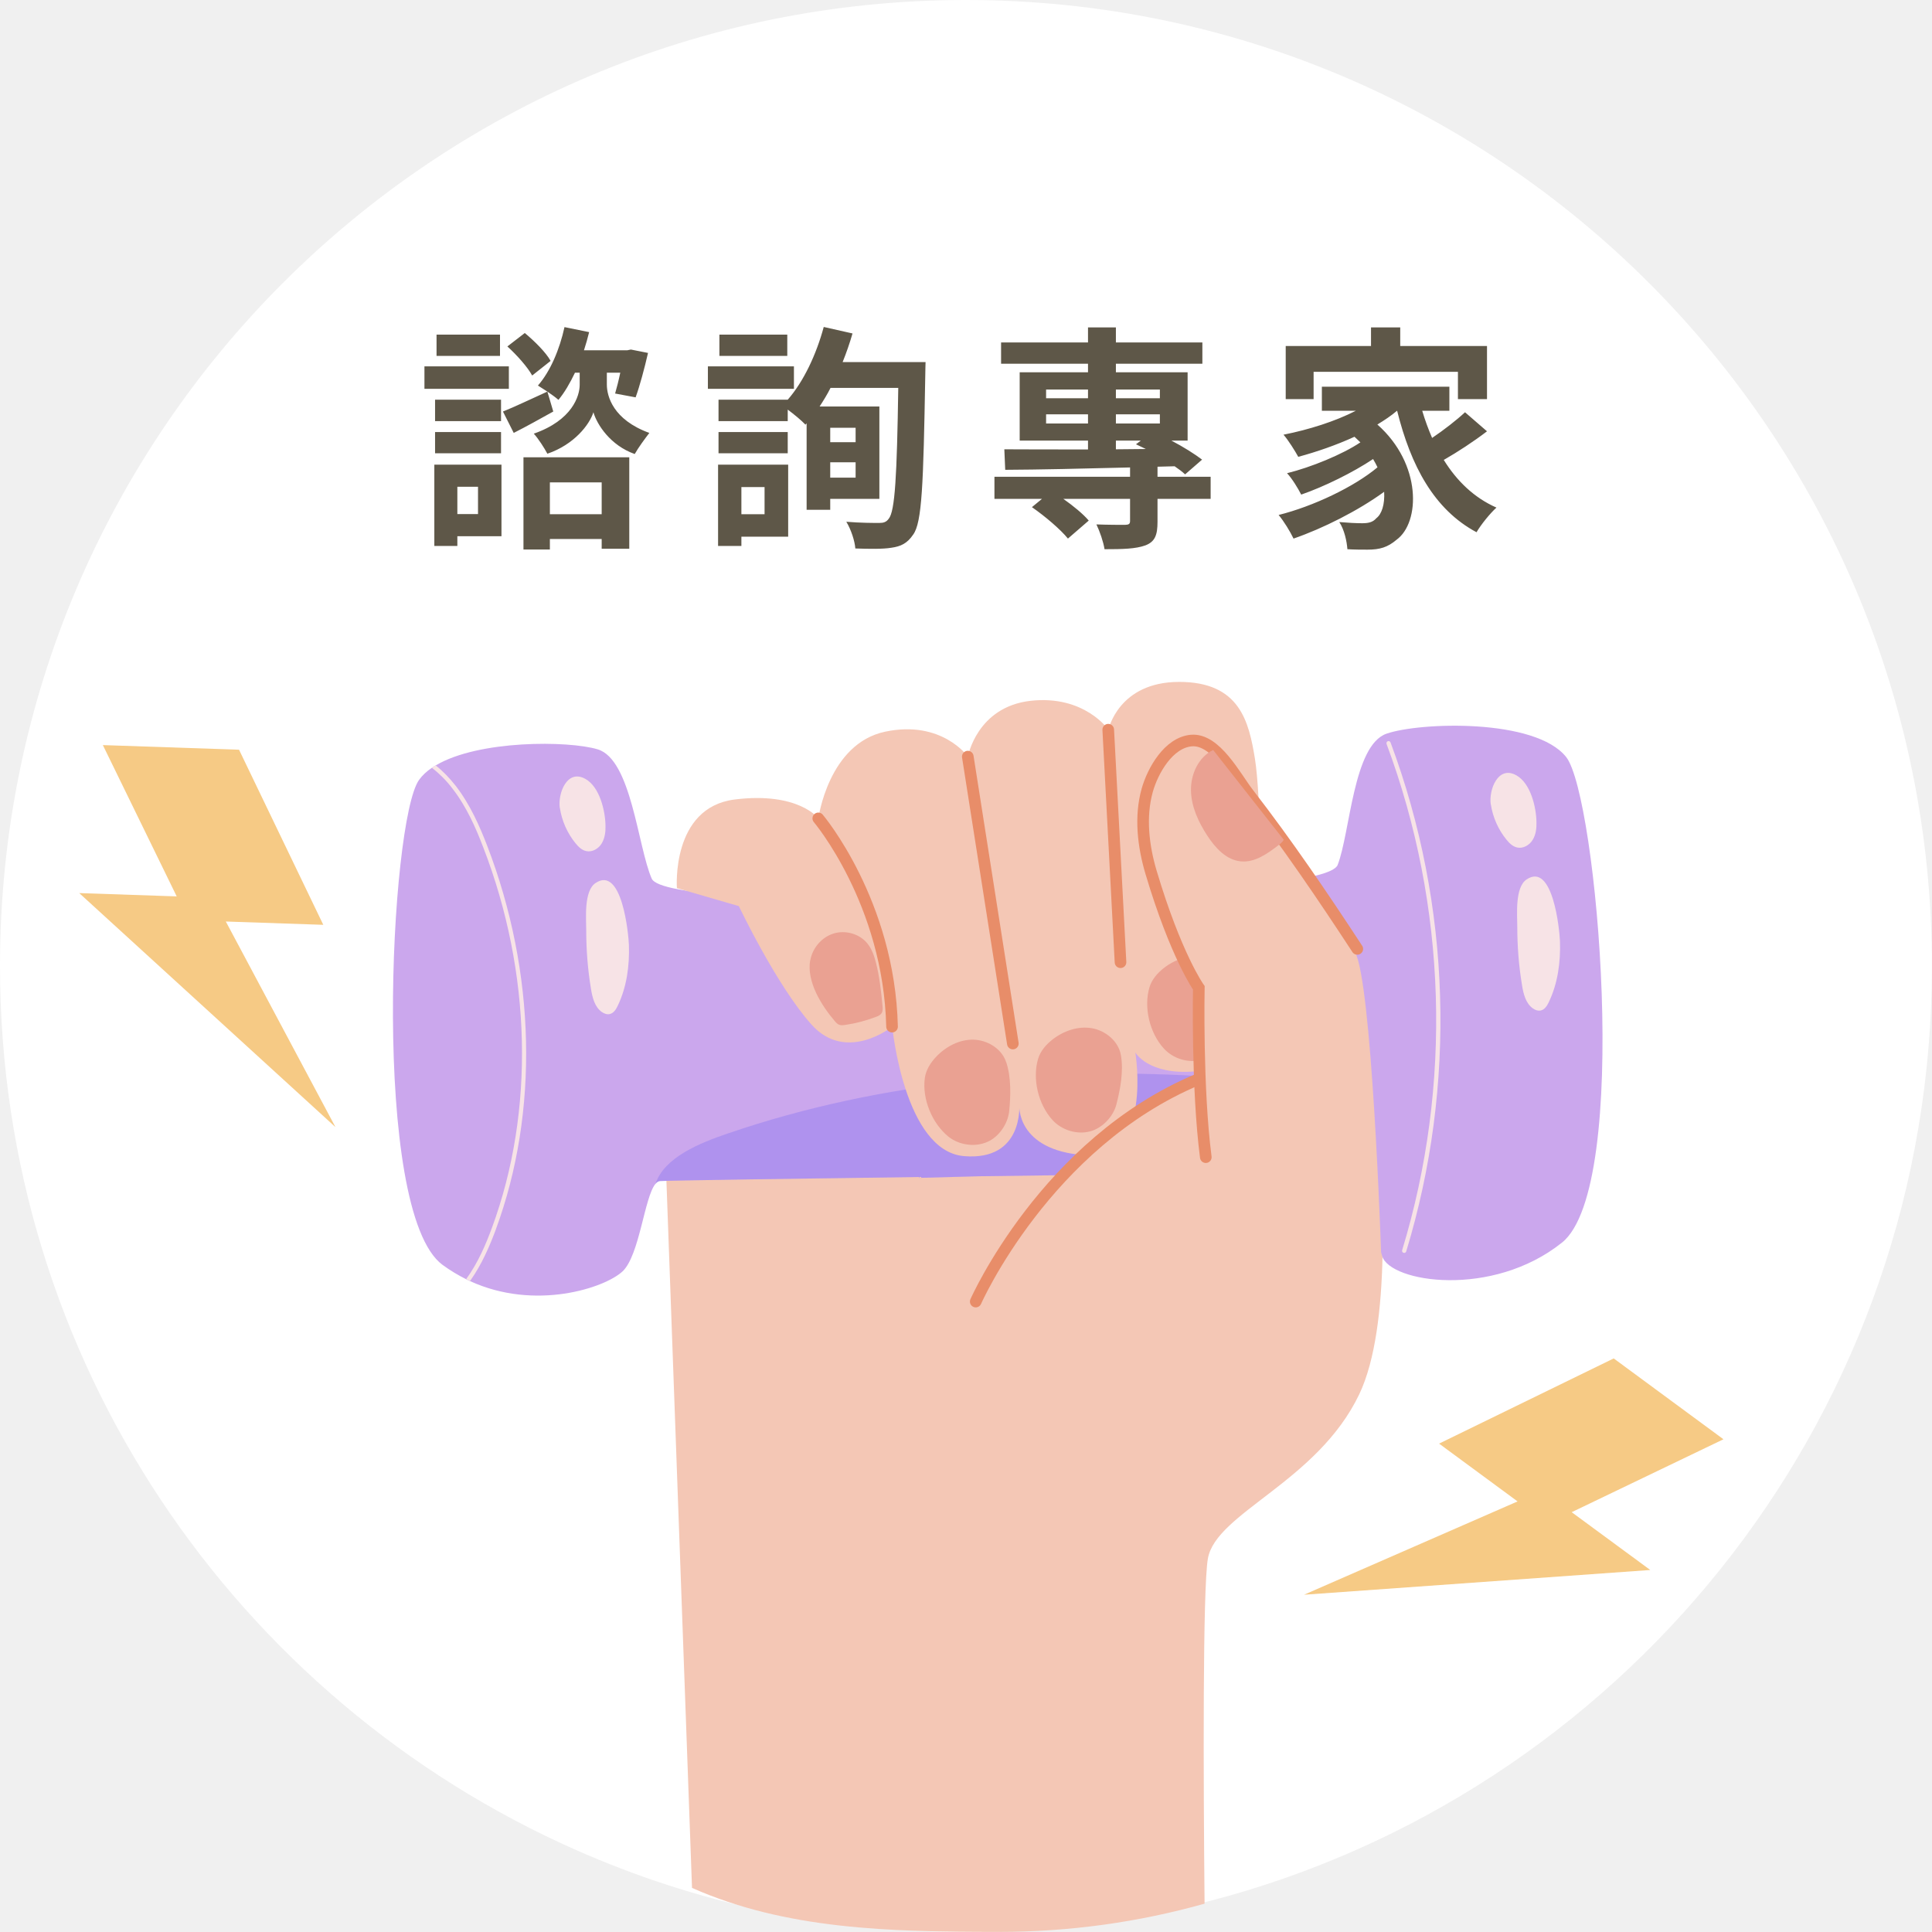
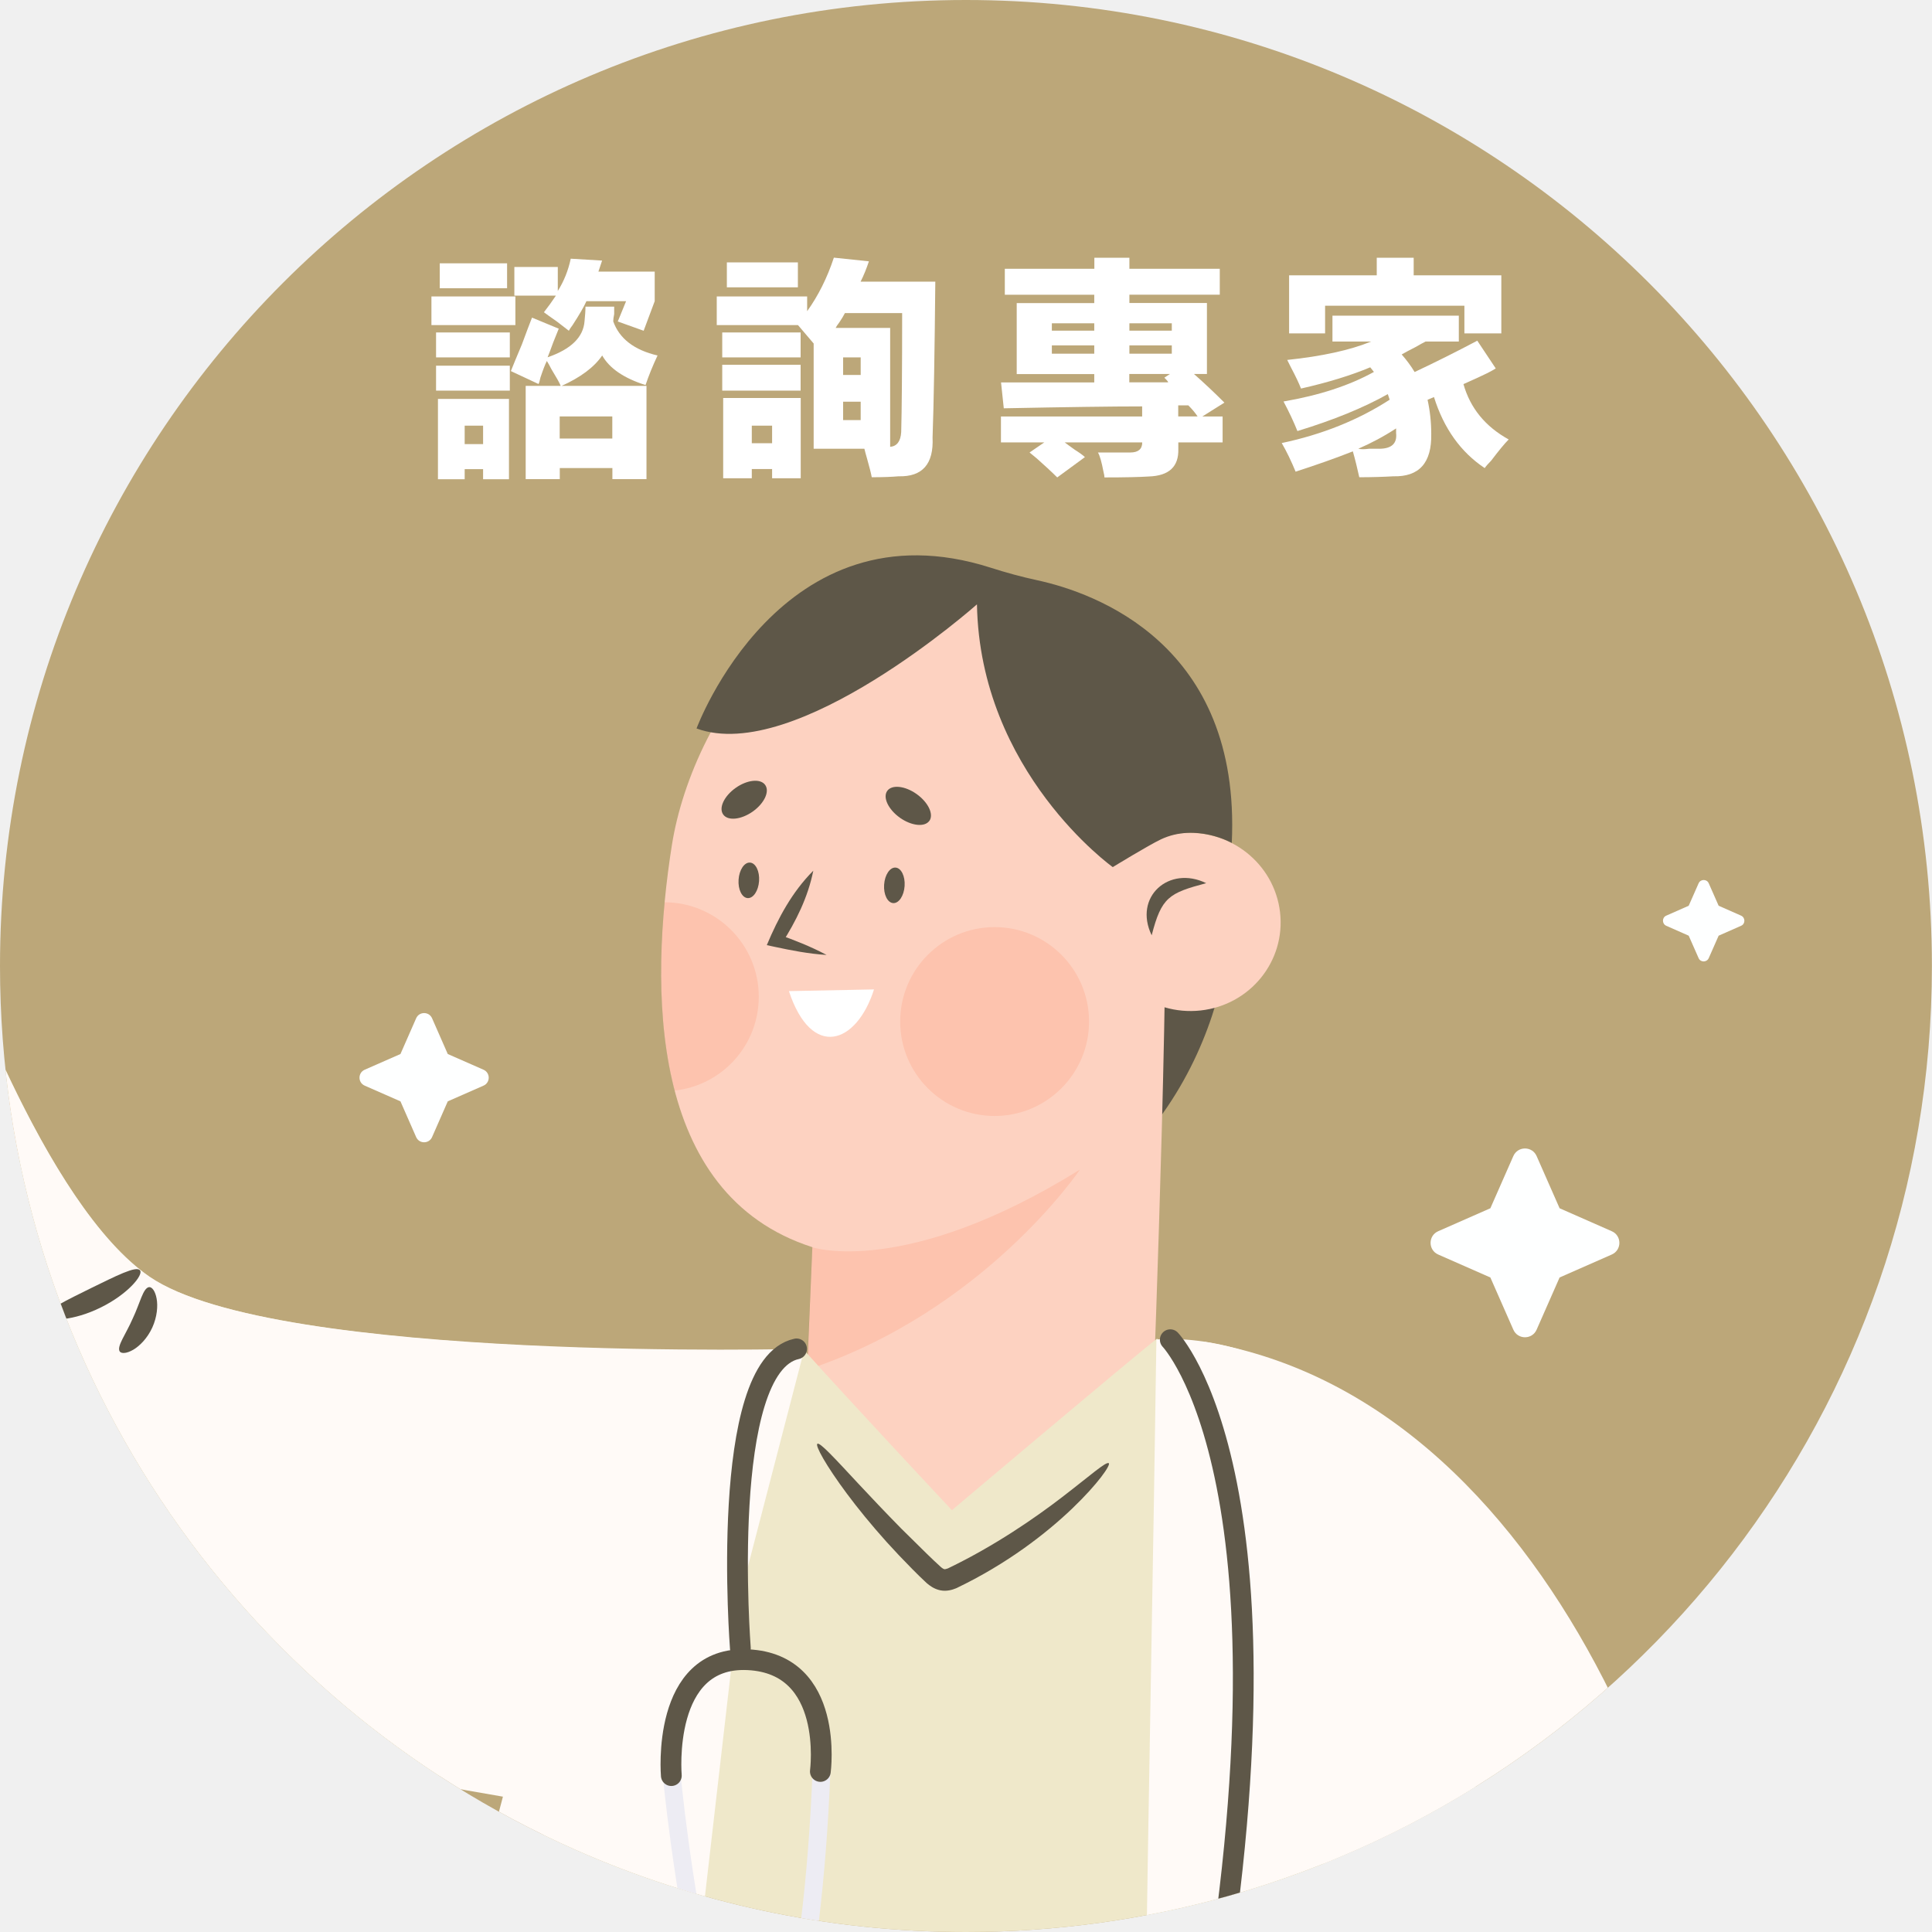
- <svg xmlns="http://www.w3.org/2000/svg" id="_圖層_2" data-name="圖層 2" viewBox="0 0 204.55 204.56">
+ <svg xmlns="http://www.w3.org/2000/svg" viewBox="0 0 204.55 204.56">
  <defs>
    <style>
-       .cls-1 {
-         fill: #eaa192;
+       .cls-1, .cls-2, .cls-3 {
+         fill: none;
+       }
+ 
+       .cls-5 {
+         isolation: isolate;
+       }
+ 
+       .cls-6 {
+         fill: #bca779;
+       }
+ 
+       .cls-7 {
+         fill: #f4c7b5;
      }

      .cls-2 {
-         fill: #f6ca85;
+         stroke: #edecf3;
+         stroke-width: 1.89px;
+       }
+ 
+       .cls-2, .cls-3 {
+         stroke-linecap: round;
+         stroke-miterlimit: 10;
+       }
+ 
+       .cls-8 {
+         fill: #fff;
+       }
+ 
+       .cls-9 {
+         fill: #fffaf7;
+       }
+ 
+       .cls-10 {
+         fill: #0f0f0f;
+         mix-blend-mode: soft-light;
+         opacity: .46;
+       }
+ 
+       .cls-11 {
+         fill: #fdd2c1;
+       }
+ 
+       .cls-12 {
+         fill: #5e5748;
      }

      .cls-3 {
-         fill: #cba7ed;
+         stroke: #5e5748;
+         stroke-width: 2.2px;
      }

-       .cls-4 {
-         fill: none;
-         stroke: #e88d69;
-         stroke-linecap: round;
-         stroke-miterlimit: 10;
-         stroke-width: 1.23px;
+       .cls-13 {
+         fill: #feffff;
      }

-       .cls-5 {
-         fill: #f4c7b5;
+       .cls-14 {
+         clip-path: url(#clippath);
      }

-       .cls-6 {
-         fill: #f7e3e6;
+       .cls-15 {
+         fill: #efe8ca;
      }
- 
-       .cls-7 {
-         fill: #fff;
-       }
- 
-       .cls-8 {
-         fill: #7668f1;
-         isolation: isolate;
-         opacity: .33;
-       }
- 
-       .cls-9 {
-         fill: #5e5748;
-         font-family: SourceHanSansTW-Heavy-B5pc-H, 'Source Han Sans TW';
-         font-size: 25.01px;
-         font-weight: 800;
-         letter-spacing: .2em;
-       }
+       .start-1{animation:blink-1 5s both infinite -.5s}
+       .start-2{animation:blink-1 5s both infinite -.25s}
+       .start-3{animation:blink-1 5s both infinite -1s}
+       @keyframes blink-1{0%,50%,100%{opacity:1}25%,75%{opacity:0}}
    </style>
+     <clipPath id="clippath">
+       <path class="cls-1" d="M204.55,102.28c0,46.85-31.52,86.36-74.52,98.47-8.83,2.48-18.14,3.81-27.76,3.81-14.71,0-28.69-3.11-41.32-8.7C25.05,179.98,0,144.05,0,102.28,0,45.79,45.79,0,102.27,0c56.49,0,102.28,45.79,102.28,102.28Z" />
+     </clipPath>
  </defs>
-   <g id="_參考線" data-name="參考線">
-     <g>
-       <path class="cls-7" d="M204.55,102.28c0,46.85-31.52,86.36-74.52,98.47-8.83,2.48-18.14,3.81-27.76,3.81-14.71,0-28.69-3.11-41.32-8.7C25.05,179.98,0,144.05,0,102.28,0,45.79,45.79,0,102.27,0c56.49,0,102.28,45.79,102.28,102.28Z" />
-       <g id="go-2">
-         <path class="cls-5" d="M146.38,133.07c-.12,5.42-.74,10.94-2.46,14.55-4.43,9.28-15.19,12.56-16.03,17.41-.55,3.15-.48,23.05-.35,36.53-6.94,1.95-14.25,2.99-21.81,2.99-11.55,0-22.54-.26-32.46-4.66l-2.71-74.87-.05-1.49-.21-5.76,15.34-.31,10.95-.21h.18s1.53-.03,1.53-.03l8.6-.17,1-.02h0s.16,0,.16,0l2.31-.05,7.85-.15,1.87-.04h.18s1.71-.04,1.71-.04h.25s4.92-.1,4.92-.1l11.03-.22,7.23-.14h.08s1.07,8.25.88,16.78Z" />
+   <g class="cls-5">
+     <g id="_圖層_2" data-name="圖層 2">
+       <g id="_圖層_1-2" data-name="圖層 1">
        <g>
-           <g>
-             <path class="cls-3" d="M165.39,131.56c-7.39,5.92-18.21,4.23-19.05,1.43-.73-2.45-2.31-7.75-3.72-9.08-.2-.19-.4-.29-.59-.3-.88-.03-15.25.34-27.46.65v.14s-4.59.06-10.83.14c-3.87.1-6.41.17-6.41.17v-.09c-12.22.16-26.59.37-27.46.43-.17.02-.34.12-.48.31-1.17,1.43-1.67,7.52-3.46,9.24-1.86,1.76-9.26,4.22-16.17,1.04-.06-.02-.14-.06-.2-.09-.07-.03-.14-.07-.21-.11-.84-.42-1.68-.92-2.5-1.52-7.6-5.63-5.56-47.13-2.47-51.36.34-.47.79-.89,1.34-1.26.06-.05.13-.09.2-.13.06-.04.13-.09.2-.12,4.54-2.72,14.09-2.64,17.16-1.71,3.58,1.07,4.24,10.29,5.72,13.68.81,1.87,14.58,2.24,26.83,2.19h0s44.46-.19,45.8-3.63c1.34-3.45,1.64-12.68,5.18-13.9,3.53-1.22,15.76-1.64,19.02,2.48,3.25,4.11,6.92,45.5-.45,51.41Z" />
-             <path class="cls-6" d="M52.51,130.15c-.63,1.69-1.47,3.7-2.74,5.48-.06-.02-.14-.06-.2-.09-.07-.03-.14-.07-.21-.11,1.28-1.76,2.11-3.76,2.73-5.44,4.54-12.31,4.21-27-.93-40.29-.76-1.99-1.75-4.28-3.28-6.24-.64-.84-1.37-1.56-2.15-2.17.06-.05.13-.09.2-.13.06-.04.13-.09.2-.12.76.6,1.46,1.33,2.11,2.15,1.55,2,2.56,4.33,3.34,6.35,5.16,13.4,5.5,28.19.93,40.6Z" />
-             <path class="cls-6" d="M148.68,132.65s-.05,0-.07,0c-.12-.04-.19-.16-.15-.28,5.32-17.46,4.73-36.5-1.65-53.6-.04-.12.02-.25.13-.29.12-.05.25.02.29.13,6.42,17.19,7.01,36.33,1.66,53.89-.03.09-.11.16-.21.16Z" />
+           <g class="cls-4">
+             <path class="cls-6" d="M204.55,102.28c0,46.85-31.52,86.36-74.52,98.47-8.83,2.48-18.14,3.81-27.76,3.81-14.71,0-28.69-3.11-41.32-8.7C25.05,179.98,0,144.05,0,102.28,0,45.79,45.79,0,102.27,0c56.49,0,102.28,45.79,102.28,102.28Z" />
+             <g>
+               <path class="cls-8" d="M45.68,31.39h8.89v3.03h-8.89v-3.03ZM46.17,35.2h7.81v2.64h-7.81v-2.64ZM46.17,38.72h7.81v2.64h-7.81v-2.64ZM46.37,50.74v-8.5h7.52v8.5h-2.74v-1.07h-1.95v1.07h-2.83ZM46.56,27.88h7.13v2.64h-7.13v-2.64ZM49.2,45.07v1.95h1.95v-1.95h-1.95ZM62,32.47h3.03v.78c-.07.33-.1.59-.1.78.65,1.82,2.21,3.03,4.69,3.61-.52,1.11-.94,2.15-1.27,3.13-2.28-.72-3.81-1.76-4.59-3.13-.85,1.24-2.28,2.31-4.3,3.22h8.99v9.87h-3.61v-1.17h-5.57v1.17h-3.61v-9.87h3.71c-.13-.33-.46-.91-.98-1.76-.2-.39-.36-.68-.49-.88-.2.39-.42.98-.68,1.76-.07.33-.13.55-.2.68l-2.93-1.37c.26-.65.65-1.6,1.17-2.83.46-1.24.81-2.18,1.07-2.83l2.83,1.17c-.13.33-.33.82-.59,1.47-.26.72-.46,1.24-.59,1.56,2.47-.85,3.78-2.12,3.91-3.81.06-.59.1-1.11.1-1.56ZM54.47,28.27h4.59v2.54c.65-1.04,1.11-2.18,1.37-3.42l3.32.2-.39,1.17h5.96v3.13l-1.17,3.13-2.74-.98.88-2.15h-4.2c-.26.59-.75,1.43-1.47,2.54-.2.26-.33.46-.39.59-.26-.2-.68-.52-1.27-.98-.65-.45-1.11-.78-1.37-.98.46-.59.88-1.17,1.27-1.76h-4.4v-3.03ZM59.26,44.09v2.34h5.57v-2.34h-5.57Z" />
+               <path class="cls-8" d="M75.89,31.39h9.57v1.56c1.17-1.63,2.12-3.52,2.83-5.67l3.71.39c-.26.78-.55,1.5-.88,2.15h7.91c-.07,7.36-.16,12.86-.29,16.51.13,2.8-1.07,4.17-3.61,4.1-.65.06-1.6.1-2.83.1-.07-.39-.23-1.04-.49-1.95-.13-.46-.23-.81-.29-1.07h-5.37v-11.14l-1.66-1.95h-8.6v-3.03ZM76.47,35.2h8.3v2.64h-8.3v-2.64ZM76.47,38.62h8.3v2.74h-8.3v-2.74ZM76.57,50.64v-8.5h8.21v8.5h-3.03v-.98h-2.15v.98h-3.03ZM76.96,27.78h7.52v2.64h-7.52v-2.64ZM79.6,45.07v1.86h2.15v-1.86h-2.15ZM94.25,34.71v12.6c.72-.06,1.11-.59,1.17-1.56.06-2.28.1-6.48.1-12.6h-6.06c-.13.26-.33.59-.59.98-.2.26-.33.46-.39.59h5.76ZM89.27,37.84v1.86h1.86v-1.86h-1.86ZM89.27,44.48h1.86v-1.95h-1.86v1.95Z" />
+               <path class="cls-8" d="M106.39,31.2v-2.74h9.48v-1.17h3.71v1.17h9.57v2.74h-9.57v.88h8.21v7.52h-1.37c1.11.98,2.18,1.99,3.22,3.03l-2.34,1.47h2.15v2.74h-4.69v.68c.06,1.89-.98,2.86-3.13,2.93-.91.06-2.48.1-4.69.1,0-.13-.03-.33-.1-.59-.2-1.04-.39-1.73-.59-2.05h3.42c.85,0,1.27-.36,1.27-1.07h-8.21c.26.2.62.46,1.07.78.52.33.88.59,1.07.78l-2.93,2.15c-.52-.52-1.4-1.34-2.64-2.44.91.78.81.72-.29-.2l1.56-1.07h-4.59v-2.74h14.95v-1.07c-3.19,0-8.08.07-14.65.2l-.29-2.74h9.87v-.88h-8.21v-7.52h8.21v-.88h-9.48ZM111.37,34.23v.78h4.49v-.78h-4.49ZM111.37,36.57v.88h4.49v-.88h-4.49ZM124.07,34.23h-4.49v.78h4.49v-.78ZM124.07,37.45v-.88h-4.49v.88h4.49ZM123.68,40.48c0-.06-.07-.16-.2-.29-.07-.06-.13-.13-.2-.2l.59-.39h-4.3v.88h4.1ZM125.82,42.92h-1.07v1.17h2.05c-.26-.39-.59-.78-.98-1.17Z" />
+               <path class="cls-8" d="M156.42,36.08l1.95,2.93c-.2.13-.49.29-.88.49-.52.26-1.37.65-2.54,1.17.72,2.54,2.31,4.49,4.79,5.86-.46.46-1.07,1.21-1.86,2.25-.33.33-.55.59-.68.78-2.54-1.69-4.33-4.2-5.37-7.52l-.68.29c.26,1.17.39,2.38.39,3.61.06,3.06-1.27,4.56-4.01,4.49-1.04.06-2.25.1-3.61.1-.2-.91-.42-1.82-.68-2.74-1.82.72-3.84,1.43-6.06,2.15-.46-1.11-.94-2.12-1.47-3.03,4.3-.91,8.11-2.44,11.43-4.59l-.2-.59c-2.54,1.43-5.73,2.74-9.57,3.91-.39-.98-.88-2.02-1.47-3.13,3.78-.65,6.97-1.69,9.57-3.13l-.39-.49c-2.02.85-4.46,1.6-7.33,2.25-.2-.52-.55-1.27-1.07-2.25-.2-.39-.33-.65-.39-.78,3.71-.39,6.67-1.04,8.89-1.95h-4.1v-2.74h13.38v2.74h-3.52c-.26.13-.62.33-1.07.59-.65.33-1.14.59-1.46.78.52.59.98,1.21,1.37,1.86,2.21-1.04,4.43-2.15,6.64-3.32ZM145.77,27.29h3.91v1.86h9.28v6.15h-3.91v-2.93h-14.75v2.93h-3.81v-6.15h9.28v-1.86ZM147.82,45.36c-1.3.85-2.64,1.56-4,2.15.26.07.65.07,1.17,0h.78c1.5.07,2.18-.49,2.05-1.66v-.49Z" />
+             </g>
          </g>
-           <g>
-             <path class="cls-6" d="M59.28,85.55c.21,1.37.79,2.68,1.67,3.75.29.36.64.7,1.1.81.64.15,1.32-.24,1.66-.81s.42-1.25.4-1.91c-.03-1.56-.62-4.08-2.13-4.92-1.95-1.09-2.93,1.56-2.71,3.07Z" />
-             <path class="cls-6" d="M62.57,104.69c.15.92.39,1.92,1.15,2.46.24.17.54.28.83.22.42-.09.68-.5.86-.89.95-1.98,1.25-4.22,1.18-6.41-.04-1.19-.74-8.47-3.54-6.57-1.25.85-.98,3.74-.98,5,0,2.07.16,4.14.5,6.18Z" />
+           <g class="cls-14">
+             <g>
+               <g>
+                 <path class="cls-12" d="M130.35,90.26l-11.16,2.18v30.14c13.72-13.98,11.16-32.32,11.16-32.32Z" />
+                 <path class="cls-11" d="M71.15,89.42c2.15-13.56,15.65-36.24,39.65-22.28,7.55,4.39,10.77,12.4,12.3,20.71,1.07,5.8-.99,59.54-.99,59.54-1.67,21.11-34.62,24.29-36.74-.15l.64-15.19c-17.38-5.58-17.27-27.41-14.86-42.64Z" />
+                 <path class="cls-10" d="M86.01,132.06s9.82,3.28,28.34-8.23c0,0-10.07,14.98-28.91,21.21l.57-12.98Z" />
+                 <path class="cls-11" d="M135.53,96.58c-.61-5.18-5.36-8.91-10.62-8.34-5.26.57-9.03,5.23-8.42,10.41.61,5.18,5.36,8.91,10.62,8.34,5.26-.57,9.03-5.23,8.42-10.41Z" />
+                 <path class="cls-12" d="M127.71,93.51c-3.94,1.05-4.73,1.48-5.77,5.52-1.97-4.07,1.85-7.44,5.77-5.52h0Z" />
+                 <g>
+                   <path class="cls-12" d="M98.4,86.91c-.49.69-1.89.54-3.12-.33-1.23-.88-1.83-2.15-1.34-2.84.49-.69,1.89-.54,3.12.34,1.23.88,1.83,2.15,1.34,2.84Z" />
+                   <path class="cls-12" d="M81.01,83.1c.51.69-.08,1.95-1.3,2.82-1.23.87-2.63,1.02-3.13.33-.51-.69.08-1.95,1.3-2.82,1.22-.87,2.63-1.02,3.13-.33Z" />
+                   <path class="cls-10" d="M115.31,108.16c0,5.52-4.48,10-10,10s-10-4.48-10-10,4.48-10,10-10,10,4.48,10,10Z" />
+                   <path class="cls-8" d="M92.54,104.76c-1.84,5.79-6.6,7.47-9.01.18l9.01-.18Z" />
+                   <path class="cls-12" d="M78.2,93.14c-.07,1.04.36,1.91.96,1.95.6.04,1.14-.77,1.21-1.81s-.36-1.91-.96-1.95c-.6-.04-1.14.77-1.21,1.81Z" />
+                   <path class="cls-12" d="M93.61,93.67c-.07,1.04.36,1.91.96,1.95.6.04,1.14-.77,1.21-1.81.07-1.04-.36-1.91-.96-1.95-.6-.04-1.14.77-1.21,1.81Z" />
+                   <path class="cls-10" d="M70.37,95.54c-.62,6.54-.58,13.65,1.07,19.93,5.01-.55,8.9-4.78,8.9-9.94,0-5.51-4.46-9.98-9.97-10Z" />
+                   <path class="cls-12" d="M86.11,92.2c-.57,2.82-1.82,5.32-3.34,7.71,0,0-.42-1-.42-1,1.75.63,3.49,1.3,5.17,2.2-1.9-.12-3.73-.48-5.55-.87l-.78-.17c1.21-2.89,2.68-5.63,4.92-7.88h0Z" />
+                 </g>
+                 <path class="cls-12" d="M103.44,63.99s-19.17,17.01-29.69,13.14c0,0,8.91-24.13,31.15-17.02,1.62.52,3.27.97,4.94,1.33,6.07,1.32,21.58,6.76,20.58,27.81,0,0-3.76-2.14-7.5-.38-1.33.63-5.1,2.94-5.1,2.94,0,0-14.07-10.05-14.38-27.83Z" />
+               </g>
+               <path class="cls-15" d="M136.54,273.95c33.97-15.42-12.96-129.03-14.02-132.23-2.81,2.19-21.73,18.18-21.73,18.18,0,0-10.43-11.13-15.73-17.03-4.6,3.64-7.61,7.15-12.07,13.92-19.88,30.16-20.5,65.54-17.23,100.65.38,4.14,1.18,8.73,4.77,11.26,2.43,1.71,5.65,2.09,8.71,2.37,0,0,28.05,4.45,37.51,5.07,7.45.49,25.21-.11,29.79-2.19Z" />
+               <path class="cls-12" d="M117.4,154.91c.22.2-1.11,2.16-3.86,4.8-2.76,2.64-6.9,5.87-12.29,8.45-.41.17-1.02.36-1.7.22-.66-.14-1.11-.49-1.43-.76-.6-.55-1.03-.99-1.53-1.49-.96-.97-1.86-1.92-2.7-2.85-1.67-1.86-3.09-3.61-4.22-5.13-2.26-3.04-3.37-5.1-3.13-5.28.26-.2,1.83,1.52,4.37,4.25,1.27,1.36,2.79,2.97,4.51,4.72.88.87,1.79,1.77,2.74,2.7.46.45,1.01.97,1.44,1.36.2.18.35.24.39.25.02,0,.13,0,.38-.09,4.93-2.37,9.21-5.33,12.11-7.56,2.93-2.25,4.66-3.8,4.91-3.57Z" />
+               <g>
+                 <path class="cls-7" d="M-38.15,65.41c-.64,1.64,5.92,9.57,7.92,19.08.11.92.27,1.98.48,3.16,0,0,0,0,0,0,0,0,1.26,25.86,12.51,49.59,6.51-5,13.07-9.94,19.7-14.78.4-.3.81-.59,1.22-.89-7.23-13.34-13.46-31.98-15.37-37.97-.13-.43-.26-.85-.39-1.28h.03s-1.68-8.38-1.88-9.64c-.51-3.15-.51-10.74-.51-10.74,0,0-2.06-1.08-3.25,3.86-1.19,4.94-1.81,3.31-1.81,3.31,0,0-6.82-15.13-9.51-14.98-1,.06-.53,3.34.72,5.38,1.25,2.04,2.38,5.11,2.38,5.11,0,0-7.23-11.23-9.79-10.47,0,0-1.3.56,1.05,3.93,3.26,4.67,5.23,8.76,5.23,8.76,0,0-7.68-9.27-8.94-8.84-2.1.71,5.66,10.15,6.57,13.13,0,0-5.67-7.43-6.34-5.72Z" />
+                 <path class="cls-15" d="M-8.71,89.24l-22.07,13.44s8.4,51.8,24.88,66.18c16.48,14.38,78.05,24.16,78.05,24.16l12.96-50.13s-55.93,1.42-69.26-7.7c-13.33-9.12-24.55-45.95-24.55-45.95Z" />
+               </g>
+               <path class="cls-9" d="M85.19,142.81s-56.02,1.5-69.35-7.62c-11.02-7.54-20.59-33.98-23.58-42.94-7.47,6.31-16.21,13.1-23.91,18.93,3.36,14.57,12.41,49.08,25.09,60.14,10.6,9.25,40.09,15.57,59.81,18.91-1.55,5.71-2.79,11.53-3.97,17.33-14.21,69.54-22.21,140.35-23.93,211.3,1.65-.02,3.3-.06,4.96-.08,7.96-.08,15.93-.05,23.89.02,2.78-47.1,6.68-94.13,11.7-141.04,1.69-15.77,3.51-31.53,5.32-47.29,2.34-20.31,4.68-40.63,7.02-60.94l6.94-26.73Z" />
+               <g>
+                 <path class="cls-12" d="M5,139.33c-.15-.63,2.05-1.66,4.65-2.95,2.61-1.27,4.76-2.38,5.17-1.88.4.47-1.28,2.53-4.16,3.94-2.87,1.42-5.53,1.5-5.66.89Z" />
+                 <path class="cls-12" d="M12.68,143.1c-.35-.54.64-1.81,1.37-3.49.79-1.66,1.09-3.23,1.73-3.33.31-.03.65.4.8,1.2.15.79.06,1.94-.45,3.07-.51,1.12-1.32,1.95-2.02,2.36-.7.41-1.26.43-1.44.18Z" />
+               </g>
+               <g>
+                 <path class="cls-9" d="M150.36,168.12c-2.2-7.12-2.93-13.47-8.12-18.82-5.19-5.35-13.36-7.91-19.8-7.48-1.31,92.8-4.92,187.82,6.39,279.94l40.92,2.46c2.3-12.14,2.32-24.58,2.34-36.93.1-73.71,0-148.73-21.72-219.16Z" />
+                 <path class="cls-9" d="M127.55,142.08l14.35,63.06-2.26,83.52,31.03,9.68c8.13-19.39,10-48.61,11.26-71.31,1.36-24.53-15.63-78.43-54.38-84.96Z" />
+               </g>
+               <g>
+                 <g>
+                   <path class="cls-2" d="M71.1,241.44s14.06-7.26,15.88-53.98" />
+                   <path class="cls-2" d="M71.12,187.9s4.08,45.36,17.69,52.16" />
+                 </g>
+                 <g>
+                   <path class="cls-3" d="M78.39,174.51s-2.34-29.88,5.95-31.69" />
+                   <path class="cls-3" d="M71.08,188s-1.1-12.71,8.11-12.27c9.2.44,7.67,11.83,7.67,11.83" />
+                 </g>
+               </g>
+               <path class="cls-3" d="M123.91,141.85s14.79,15.33,3.45,77.02" />
+             </g>
+             <path class="cls-13 start-1" d="M165.13,135.26l5.52-2.43c1.08-.47,1.08-2,0-2.47l-5.52-2.43-2.43-5.52c-.47-1.08-2-1.08-2.47,0l-2.43,5.52-5.52,2.43c-1.08.47-1.08,2,0,2.47l5.52,2.43,2.43,5.52c.47,1.08,2,1.08,2.47,0l2.43-5.52Z" />
+             <path class="cls-13 start-2" d="M47.41,116.61l3.78-1.66c.74-.32.74-1.37,0-1.69l-3.78-1.66-1.66-3.78c-.32-.74-1.37-.74-1.69,0l-1.66,3.78-3.78,1.66c-.74.32-.74,1.37,0,1.69l3.78,1.66,1.66,3.78c.32.74,1.37.74,1.69,0l1.66-3.78Z" />
+             <path class="cls-13 start-3" d="M181.97,99.07l2.38-1.05c.46-.2.46-.86,0-1.07l-2.38-1.05-1.05-2.38c-.2-.46-.86-.46-1.07,0l-1.05,2.38-2.38,1.05c-.46.2-.46.86,0,1.07l2.38,1.05,1.05,2.38c.2.46.86.46,1.07,0l1.05-2.38Z" />
          </g>
-           <path class="cls-8" d="M142.63,123.91c-.2-.19-.4-.29-.59-.3-.88-.03-15.25.34-27.46.65v.14s-4.59.06-10.83.14c-3.87.1-6.41.17-6.41.17v-.09c-12.22.16-26.59.37-27.46.43-.17.02-.34.12-.48.31.91-2.83,4.74-4.36,7.72-5.37,16.45-5.62,34.11-7.11,51.46-5.96,4.48.3,9.52,1.08,12.12,4.75,1.06,1.51,1.56,3.33,1.93,5.13Z" />
        </g>
-         <path class="cls-5" d="M71.67,94.04s-.63-8.54,6.12-9.39c6.75-.84,8.86,2,8.86,2,0,0,1.06-7.91,7.07-9.18,6.01-1.27,8.76,2.64,8.76,2.64,0,0,.95-5.27,6.65-5.91,5.7-.63,8.23,3.06,8.23,3.06,0,0,1.06-5.06,7.49-5.06s7.38,4.22,8.02,8.12c.63,3.9.74,15.19.74,20.46s-2.11,12.24-7.07,12.66c-4.96.42-6.33-2-6.33-2,0,0,1.9,11.39-5.38,10.87-7.28-.53-6.91-5.33-6.91-5.33,0,0,.47,5.96-5.85,5.43-6.33-.53-7.6-13.71-7.6-13.71,0,0-4.85,3.9-8.54-.21-3.69-4.11-7.7-12.55-7.7-12.55l-6.54-1.9Z" />
-         <g>
-           <path class="cls-1" d="M130.47,104.18s0-.02,0-.03c-.25-1.48-1.63-2.6-3.06-2.85-1.48-.26-3.01.28-4.19,1.2-.67.53-1.26,1.2-1.51,2.02-.64,2.13.01,4.85,1.52,6.5.97,1.07,2.58,1.57,3.98,1.2,1.29-.34,2.45-1.56,2.78-2.84.42-1.63.77-3.5.49-5.19Z" />
-           <path class="cls-1" d="M118.68,111.75s0-.02,0-.03c-.25-1.48-1.63-2.6-3.06-2.85-1.48-.26-3.01.28-4.19,1.2-.67.53-1.26,1.2-1.51,2.02-.64,2.13.01,4.85,1.52,6.5.97,1.07,2.58,1.57,3.98,1.2,1.29-.34,2.45-1.56,2.78-2.84.42-1.63.77-3.5.49-5.19Z" />
-           <path class="cls-1" d="M85.79,101.7c.22-1.3,1.19-2.45,2.44-2.85,1.25-.4,2.74,0,3.58,1.01.5.6.76,1.37.95,2.12.37,1.47.53,2.99.68,4.5.03.27.05.57-.1.8-.13.2-.37.31-.6.39-1.05.4-2.14.69-3.26.85-.21.03-.43.06-.63-.02-.19-.07-.33-.23-.46-.38-1.41-1.65-3-4.18-2.61-6.45Z" />
-           <path class="cls-1" d="M106.53,112.46s0-.02-.01-.03c-.48-1.43-2.01-2.32-3.46-2.35-1.5-.03-2.93.74-3.96,1.83-.58.62-1.06,1.38-1.18,2.23-.3,2.21.76,4.79,2.49,6.2,1.12.9,2.79,1.15,4.12.57,1.23-.53,2.18-1.91,2.32-3.24.17-1.67.22-3.58-.31-5.21Z" />
-         </g>
-         <path class="cls-5" d="M146.31,134.79s-.85-27.17-2.53-33.16c-1.32-4.7-11.39-16.99-15.66-22.06-1.31-1.55-3.66-1.69-5.1-.26-7.31,7.27,3.81,25.33,3.81,25.33l.02,9.64c-7.67,3.65-18.24,11-22.95,22.12l25.35-11.63,17.06,10.01Z" />
-         <path class="cls-4" d="M143.71,100.47c-3.67-5.61-7.44-11.16-11.54-16.46-1.37-1.77-3.44-5.83-6.04-5.6-2.41.22-4.08,3.2-4.66,5.26-.79,2.81-.42,5.92.4,8.68,2.64,8.86,5.06,12.24,5.06,12.24,0,0-.21,10.65.74,17.93" />
-         <path class="cls-1" d="M128.45,79.41c-1.55.74-2.38,2.56-2.35,4.28.03,1.72.79,3.35,1.73,4.79.84,1.29,2,2.57,3.54,2.72,1.49.15,2.84-.82,4.03-1.74.2-.15.41-.32.52-.55" />
-         <g>
-           <path class="cls-6" d="M157.85,85.17c.21,1.37.79,2.68,1.67,3.75.29.36.64.7,1.1.81.64.15,1.32-.24,1.66-.81.35-.56.42-1.25.4-1.91-.03-1.56-.62-4.08-2.13-4.92-1.95-1.09-2.93,1.56-2.71,3.07Z" />
-           <path class="cls-6" d="M161.15,104.31c.15.92.39,1.92,1.15,2.46.24.17.54.28.83.22.42-.09.68-.5.86-.89.95-1.98,1.25-4.22,1.18-6.41-.04-1.19-.74-8.47-3.54-6.57-1.25.85-.98,3.74-.98,5,0,2.07.16,4.14.5,6.18Z" />
-         </g>
-         <polygon class="cls-5" points="103.91 136.41 125.99 153.14 133.87 155.4 146.24 134.47 144.7 117.7 103.91 136.41" />
-         <path class="cls-4" d="M103.31,137.81s7.42-16.79,23.54-23.53" />
-         <line class="cls-4" x1="117.34" y1="77.26" x2="118.64" y2="101.88" />
-         <line class="cls-4" x1="102.47" y1="80.11" x2="107.24" y2="110.49" />
-         <path class="cls-4" d="M86.64,86.65s7.5,8.86,7.81,22.05" />
-       </g>
-       <polygon id="go-1" class="cls-2" points="170.86 143.83 182.48 152.39 166.41 160.11 174.73 166.23 138.07 168.85 160.68 158.97 152.37 152.85 170.86 143.83" />
-       <polygon id="go-3" class="cls-2" points="25.31 79.38 10.89 78.89 18.71 94.91 8.39 94.56 35.52 119.34 23.91 97.57 34.23 97.92 25.31 79.38" />
-       <g id="go-4">
-         <text class="cls-9" transform="translate(44.19 55.9)">
-           <tspan x="0" y="0">諮詢專家</tspan>
-         </text>
      </g>
    </g>
  </g>
</svg>
